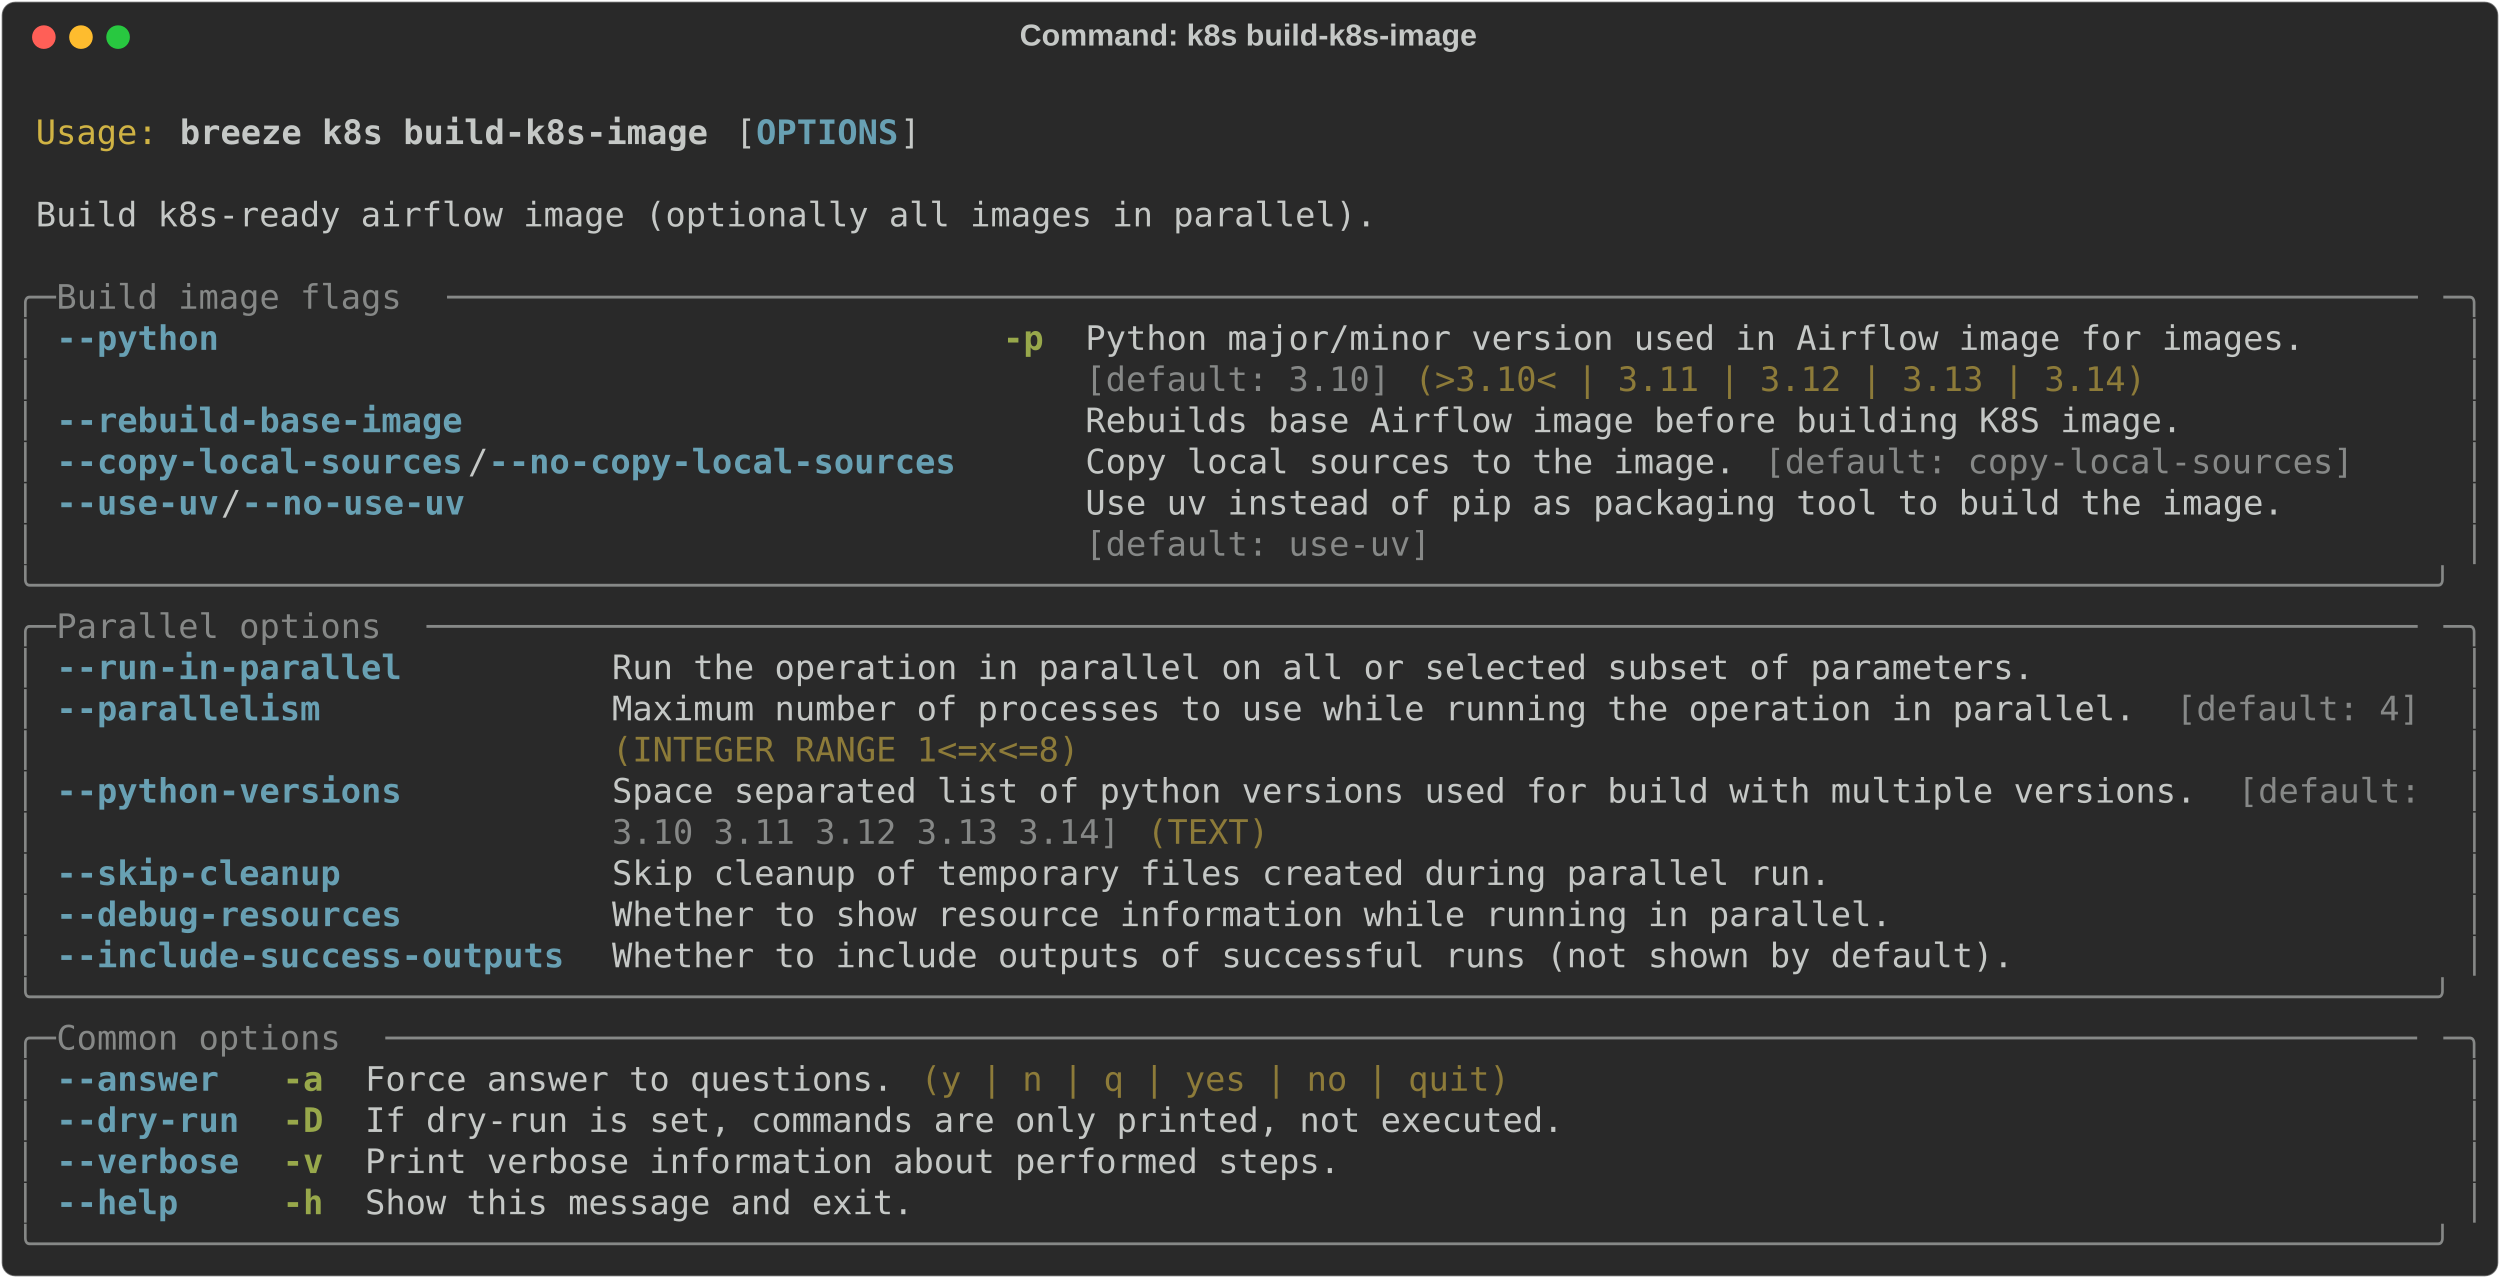
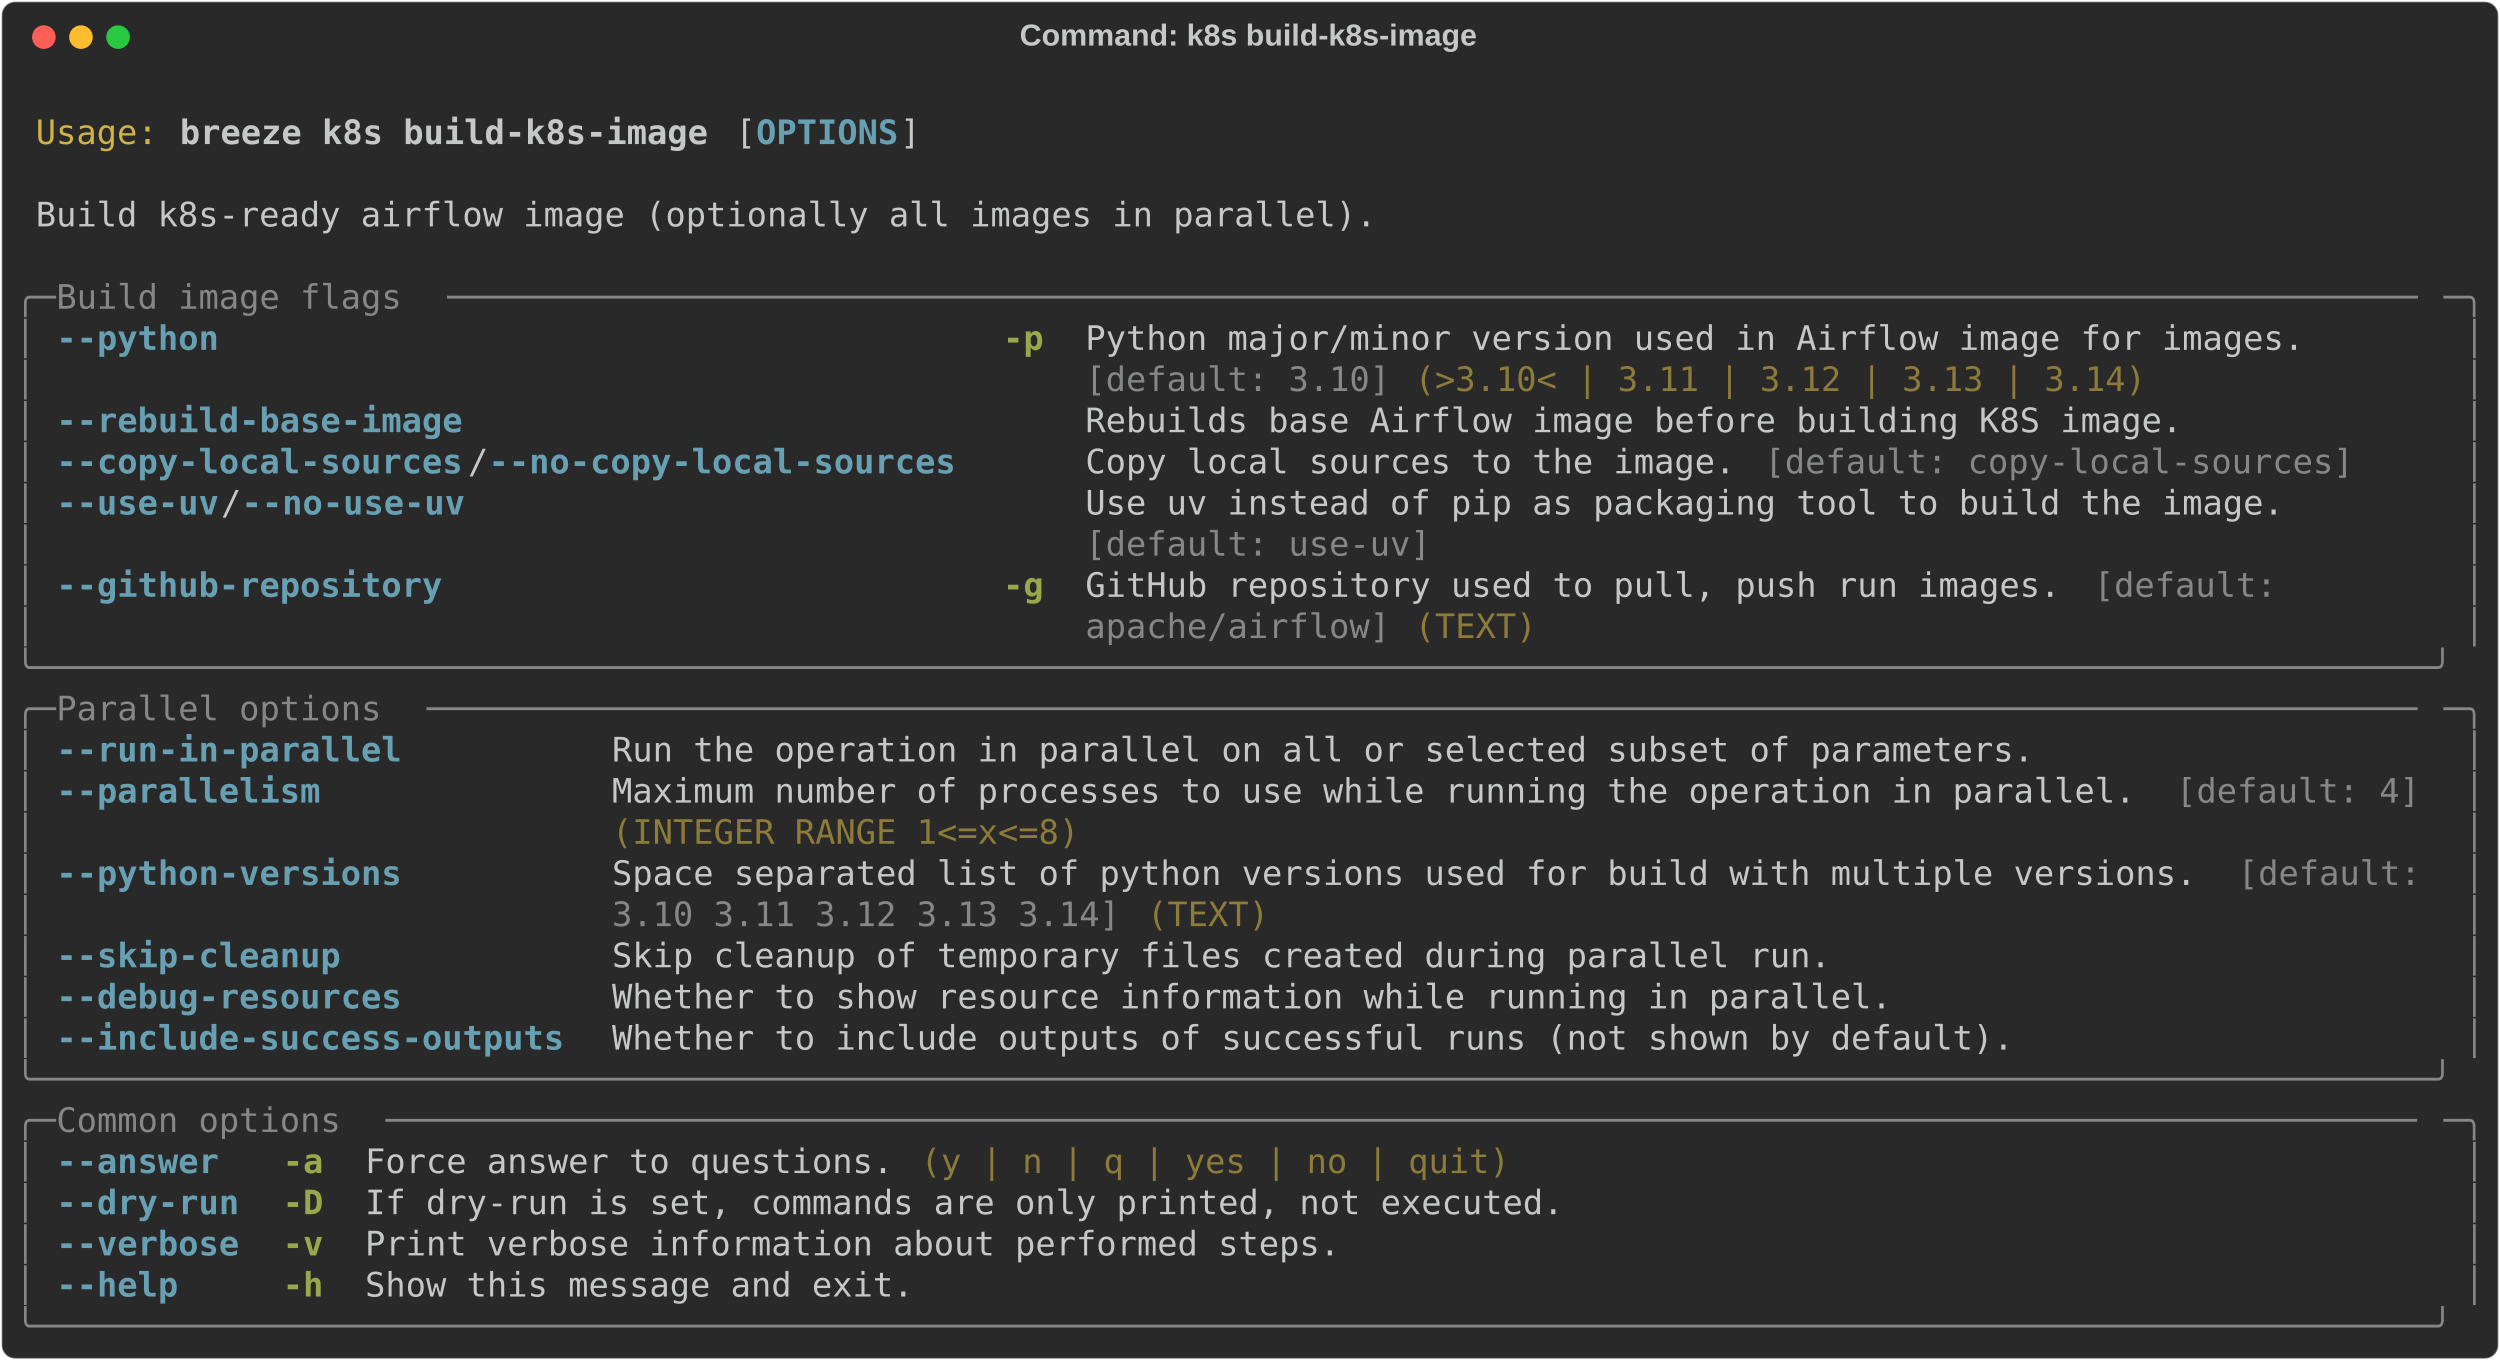
- <svg xmlns="http://www.w3.org/2000/svg" class="rich-terminal" viewBox="0 0 1482 757.6">
+ <svg xmlns="http://www.w3.org/2000/svg" class="rich-terminal" viewBox="0 0 1482 806.4">
  <style>

    @font-face {
        font-family: "Fira Code";
        src: local("FiraCode-Regular"),
                url("https://cdnjs.cloudflare.com/ajax/libs/firacode/6.2.0/woff2/FiraCode-Regular.woff2") format("woff2"),
                url("https://cdnjs.cloudflare.com/ajax/libs/firacode/6.2.0/woff/FiraCode-Regular.woff") format("woff");
        font-style: normal;
        font-weight: 400;
    }
    @font-face {
        font-family: "Fira Code";
        src: local("FiraCode-Bold"),
                url("https://cdnjs.cloudflare.com/ajax/libs/firacode/6.2.0/woff2/FiraCode-Bold.woff2") format("woff2"),
                url("https://cdnjs.cloudflare.com/ajax/libs/firacode/6.2.0/woff/FiraCode-Bold.woff") format("woff");
        font-style: bold;
        font-weight: 700;
    }

    .breeze-k8s-build-k8s-image-matrix {
        font-family: Fira Code, monospace;
        font-size: 20px;
        line-height: 24.4px;
        font-variant-east-asian: full-width;
    }

    .breeze-k8s-build-k8s-image-title {
        font-size: 18px;
        font-weight: bold;
        font-family: arial;
    }

    .breeze-k8s-build-k8s-image-r1 { fill: #c5c8c6 }
.breeze-k8s-build-k8s-image-r2 { fill: #d0b344 }
.breeze-k8s-build-k8s-image-r3 { fill: #c5c8c6;font-weight: bold }
.breeze-k8s-build-k8s-image-r4 { fill: #68a0b3;font-weight: bold }
.breeze-k8s-build-k8s-image-r5 { fill: #868887 }
.breeze-k8s-build-k8s-image-r6 { fill: #98a84b;font-weight: bold }
.breeze-k8s-build-k8s-image-r7 { fill: #8d7b39 }
    </style>
  <defs>
    <clipPath id="breeze-k8s-build-k8s-image-clip-terminal">
-       <rect x="0" y="0" width="1463.0" height="706.6" />
+       <rect x="0" y="0" width="1463.0" height="755.4" />
    </clipPath>
    <clipPath id="breeze-k8s-build-k8s-image-line-0">
      <rect x="0" y="1.5" width="1464" height="24.65" />
    </clipPath>
    <clipPath id="breeze-k8s-build-k8s-image-line-1">
      <rect x="0" y="25.9" width="1464" height="24.65" />
    </clipPath>
    <clipPath id="breeze-k8s-build-k8s-image-line-2">
      <rect x="0" y="50.3" width="1464" height="24.65" />
    </clipPath>
    <clipPath id="breeze-k8s-build-k8s-image-line-3">
      <rect x="0" y="74.7" width="1464" height="24.65" />
    </clipPath>
    <clipPath id="breeze-k8s-build-k8s-image-line-4">
      <rect x="0" y="99.1" width="1464" height="24.65" />
    </clipPath>
    <clipPath id="breeze-k8s-build-k8s-image-line-5">
      <rect x="0" y="123.5" width="1464" height="24.65" />
    </clipPath>
    <clipPath id="breeze-k8s-build-k8s-image-line-6">
      <rect x="0" y="147.9" width="1464" height="24.65" />
    </clipPath>
    <clipPath id="breeze-k8s-build-k8s-image-line-7">
      <rect x="0" y="172.3" width="1464" height="24.65" />
    </clipPath>
    <clipPath id="breeze-k8s-build-k8s-image-line-8">
      <rect x="0" y="196.7" width="1464" height="24.65" />
    </clipPath>
    <clipPath id="breeze-k8s-build-k8s-image-line-9">
      <rect x="0" y="221.1" width="1464" height="24.65" />
    </clipPath>
    <clipPath id="breeze-k8s-build-k8s-image-line-10">
      <rect x="0" y="245.5" width="1464" height="24.65" />
    </clipPath>
    <clipPath id="breeze-k8s-build-k8s-image-line-11">
      <rect x="0" y="269.9" width="1464" height="24.65" />
    </clipPath>
    <clipPath id="breeze-k8s-build-k8s-image-line-12">
      <rect x="0" y="294.3" width="1464" height="24.65" />
    </clipPath>
    <clipPath id="breeze-k8s-build-k8s-image-line-13">
      <rect x="0" y="318.7" width="1464" height="24.65" />
    </clipPath>
    <clipPath id="breeze-k8s-build-k8s-image-line-14">
      <rect x="0" y="343.1" width="1464" height="24.65" />
    </clipPath>
    <clipPath id="breeze-k8s-build-k8s-image-line-15">
      <rect x="0" y="367.5" width="1464" height="24.65" />
    </clipPath>
    <clipPath id="breeze-k8s-build-k8s-image-line-16">
      <rect x="0" y="391.9" width="1464" height="24.65" />
    </clipPath>
    <clipPath id="breeze-k8s-build-k8s-image-line-17">
      <rect x="0" y="416.3" width="1464" height="24.65" />
    </clipPath>
    <clipPath id="breeze-k8s-build-k8s-image-line-18">
      <rect x="0" y="440.7" width="1464" height="24.65" />
    </clipPath>
    <clipPath id="breeze-k8s-build-k8s-image-line-19">
      <rect x="0" y="465.1" width="1464" height="24.65" />
    </clipPath>
    <clipPath id="breeze-k8s-build-k8s-image-line-20">
      <rect x="0" y="489.5" width="1464" height="24.65" />
    </clipPath>
    <clipPath id="breeze-k8s-build-k8s-image-line-21">
      <rect x="0" y="513.9" width="1464" height="24.65" />
    </clipPath>
    <clipPath id="breeze-k8s-build-k8s-image-line-22">
      <rect x="0" y="538.3" width="1464" height="24.65" />
    </clipPath>
    <clipPath id="breeze-k8s-build-k8s-image-line-23">
      <rect x="0" y="562.7" width="1464" height="24.65" />
    </clipPath>
    <clipPath id="breeze-k8s-build-k8s-image-line-24">
      <rect x="0" y="587.1" width="1464" height="24.65" />
    </clipPath>
    <clipPath id="breeze-k8s-build-k8s-image-line-25">
      <rect x="0" y="611.5" width="1464" height="24.65" />
    </clipPath>
    <clipPath id="breeze-k8s-build-k8s-image-line-26">
      <rect x="0" y="635.9" width="1464" height="24.65" />
    </clipPath>
    <clipPath id="breeze-k8s-build-k8s-image-line-27">
      <rect x="0" y="660.3" width="1464" height="24.65" />
    </clipPath>
+     <clipPath id="breeze-k8s-build-k8s-image-line-28">
+       <rect x="0" y="684.7" width="1464" height="24.65" />
+     </clipPath>
+     <clipPath id="breeze-k8s-build-k8s-image-line-29">
+       <rect x="0" y="709.1" width="1464" height="24.65" />
+     </clipPath>
  </defs>
-   <rect fill="#292929" stroke="rgba(255,255,255,0.35)" stroke-width="1" x="1" y="1" width="1480" height="755.6" rx="8" />
+   <rect fill="#292929" stroke="rgba(255,255,255,0.35)" stroke-width="1" x="1" y="1" width="1480" height="804.4" rx="8" />
  <text class="breeze-k8s-build-k8s-image-title" fill="#c5c8c6" text-anchor="middle" x="740" y="27">Command: k8s build-k8s-image</text>
  <g transform="translate(26,22)">
    <circle cx="0" cy="0" r="7" fill="#ff5f57" />
    <circle cx="22" cy="0" r="7" fill="#febc2e" />
    <circle cx="44" cy="0" r="7" fill="#28c840" />
  </g>
  <g transform="translate(9, 41)" clip-path="url(#breeze-k8s-build-k8s-image-clip-terminal)">
    <g class="breeze-k8s-build-k8s-image-matrix">
      <text class="breeze-k8s-build-k8s-image-r1" x="1464" y="20" textLength="12.2" clip-path="url(#breeze-k8s-build-k8s-image-line-0)">
</text>
      <text class="breeze-k8s-build-k8s-image-r2" x="12.2" y="44.4" textLength="73.2" clip-path="url(#breeze-k8s-build-k8s-image-line-1)">Usage:</text>
      <text class="breeze-k8s-build-k8s-image-r3" x="97.6" y="44.4" textLength="317.2" clip-path="url(#breeze-k8s-build-k8s-image-line-1)">breeze k8s build-k8s-image</text>
      <text class="breeze-k8s-build-k8s-image-r1" x="427" y="44.4" textLength="12.2" clip-path="url(#breeze-k8s-build-k8s-image-line-1)">[</text>
      <text class="breeze-k8s-build-k8s-image-r4" x="439.2" y="44.4" textLength="85.4" clip-path="url(#breeze-k8s-build-k8s-image-line-1)">OPTIONS</text>
      <text class="breeze-k8s-build-k8s-image-r1" x="524.6" y="44.4" textLength="12.2" clip-path="url(#breeze-k8s-build-k8s-image-line-1)">]</text>
      <text class="breeze-k8s-build-k8s-image-r1" x="1464" y="44.4" textLength="12.2" clip-path="url(#breeze-k8s-build-k8s-image-line-1)">
</text>
      <text class="breeze-k8s-build-k8s-image-r1" x="1464" y="68.8" textLength="12.2" clip-path="url(#breeze-k8s-build-k8s-image-line-2)">
</text>
      <text class="breeze-k8s-build-k8s-image-r1" x="12.2" y="93.2" textLength="805.2" clip-path="url(#breeze-k8s-build-k8s-image-line-3)">Build k8s-ready airflow image (optionally all images in parallel).</text>
      <text class="breeze-k8s-build-k8s-image-r1" x="1464" y="93.2" textLength="12.2" clip-path="url(#breeze-k8s-build-k8s-image-line-3)">
</text>
      <text class="breeze-k8s-build-k8s-image-r1" x="1464" y="117.6" textLength="12.2" clip-path="url(#breeze-k8s-build-k8s-image-line-4)">
</text>
      <text class="breeze-k8s-build-k8s-image-r5" x="0" y="142" textLength="24.4" clip-path="url(#breeze-k8s-build-k8s-image-line-5)">╭─</text>
      <text class="breeze-k8s-build-k8s-image-r5" x="24.4" y="142" textLength="231.8" clip-path="url(#breeze-k8s-build-k8s-image-line-5)"> Build image flags </text>
      <text class="breeze-k8s-build-k8s-image-r5" x="256.2" y="142" textLength="1183.4" clip-path="url(#breeze-k8s-build-k8s-image-line-5)">─────────────────────────────────────────────────────────────────────────────────────────────────</text>
      <text class="breeze-k8s-build-k8s-image-r5" x="1439.6" y="142" textLength="24.4" clip-path="url(#breeze-k8s-build-k8s-image-line-5)">─╮</text>
      <text class="breeze-k8s-build-k8s-image-r1" x="1464" y="142" textLength="12.2" clip-path="url(#breeze-k8s-build-k8s-image-line-5)">
</text>
      <text class="breeze-k8s-build-k8s-image-r5" x="0" y="166.4" textLength="12.2" clip-path="url(#breeze-k8s-build-k8s-image-line-6)">│</text>
      <text class="breeze-k8s-build-k8s-image-r4" x="24.4" y="166.4" textLength="536.8" clip-path="url(#breeze-k8s-build-k8s-image-line-6)">--python                                    </text>
      <text class="breeze-k8s-build-k8s-image-r6" x="585.6" y="166.4" textLength="24.4" clip-path="url(#breeze-k8s-build-k8s-image-line-6)">-p</text>
      <text class="breeze-k8s-build-k8s-image-r1" x="634.4" y="166.4" textLength="805.2" clip-path="url(#breeze-k8s-build-k8s-image-line-6)">Python major/minor version used in Airflow image for images.      </text>
      <text class="breeze-k8s-build-k8s-image-r5" x="1451.8" y="166.4" textLength="12.2" clip-path="url(#breeze-k8s-build-k8s-image-line-6)">│</text>
      <text class="breeze-k8s-build-k8s-image-r1" x="1464" y="166.4" textLength="12.2" clip-path="url(#breeze-k8s-build-k8s-image-line-6)">
</text>
      <text class="breeze-k8s-build-k8s-image-r5" x="0" y="190.8" textLength="12.2" clip-path="url(#breeze-k8s-build-k8s-image-line-7)">│</text>
      <text class="breeze-k8s-build-k8s-image-r5" x="634.4" y="190.8" textLength="183" clip-path="url(#breeze-k8s-build-k8s-image-line-7)">[default: 3.10]</text>
      <text class="breeze-k8s-build-k8s-image-r7" x="829.6" y="190.8" textLength="439.2" clip-path="url(#breeze-k8s-build-k8s-image-line-7)">(&gt;3.10&lt; | 3.11 | 3.12 | 3.13 | 3.14)</text>
      <text class="breeze-k8s-build-k8s-image-r5" x="1451.8" y="190.8" textLength="12.2" clip-path="url(#breeze-k8s-build-k8s-image-line-7)">│</text>
      <text class="breeze-k8s-build-k8s-image-r1" x="1464" y="190.8" textLength="12.2" clip-path="url(#breeze-k8s-build-k8s-image-line-7)">
</text>
      <text class="breeze-k8s-build-k8s-image-r5" x="0" y="215.2" textLength="12.2" clip-path="url(#breeze-k8s-build-k8s-image-line-8)">│</text>
      <text class="breeze-k8s-build-k8s-image-r4" x="24.4" y="215.2" textLength="536.8" clip-path="url(#breeze-k8s-build-k8s-image-line-8)">--rebuild-base-image                        </text>
      <text class="breeze-k8s-build-k8s-image-r1" x="634.4" y="215.2" textLength="658.8" clip-path="url(#breeze-k8s-build-k8s-image-line-8)">Rebuilds base Airflow image before building K8S image.</text>
      <text class="breeze-k8s-build-k8s-image-r5" x="1451.8" y="215.2" textLength="12.2" clip-path="url(#breeze-k8s-build-k8s-image-line-8)">│</text>
      <text class="breeze-k8s-build-k8s-image-r1" x="1464" y="215.2" textLength="12.2" clip-path="url(#breeze-k8s-build-k8s-image-line-8)">
</text>
      <text class="breeze-k8s-build-k8s-image-r5" x="0" y="239.6" textLength="12.2" clip-path="url(#breeze-k8s-build-k8s-image-line-9)">│</text>
      <text class="breeze-k8s-build-k8s-image-r4" x="24.4" y="239.6" textLength="244" clip-path="url(#breeze-k8s-build-k8s-image-line-9)">--copy-local-sources</text>
      <text class="breeze-k8s-build-k8s-image-r1" x="268.4" y="239.6" textLength="12.2" clip-path="url(#breeze-k8s-build-k8s-image-line-9)">/</text>
      <text class="breeze-k8s-build-k8s-image-r4" x="280.6" y="239.6" textLength="280.6" clip-path="url(#breeze-k8s-build-k8s-image-line-9)">--no-copy-local-sources</text>
      <text class="breeze-k8s-build-k8s-image-r1" x="634.4" y="239.6" textLength="402.6" clip-path="url(#breeze-k8s-build-k8s-image-line-9)">Copy local sources to the image. </text>
      <text class="breeze-k8s-build-k8s-image-r5" x="1037" y="239.6" textLength="353.8" clip-path="url(#breeze-k8s-build-k8s-image-line-9)">[default: copy-local-sources]</text>
      <text class="breeze-k8s-build-k8s-image-r5" x="1451.8" y="239.6" textLength="12.2" clip-path="url(#breeze-k8s-build-k8s-image-line-9)">│</text>
      <text class="breeze-k8s-build-k8s-image-r1" x="1464" y="239.6" textLength="12.2" clip-path="url(#breeze-k8s-build-k8s-image-line-9)">
</text>
      <text class="breeze-k8s-build-k8s-image-r5" x="0" y="264" textLength="12.2" clip-path="url(#breeze-k8s-build-k8s-image-line-10)">│</text>
      <text class="breeze-k8s-build-k8s-image-r4" x="24.4" y="264" textLength="97.6" clip-path="url(#breeze-k8s-build-k8s-image-line-10)">--use-uv</text>
      <text class="breeze-k8s-build-k8s-image-r1" x="122" y="264" textLength="12.2" clip-path="url(#breeze-k8s-build-k8s-image-line-10)">/</text>
      <text class="breeze-k8s-build-k8s-image-r4" x="134.2" y="264" textLength="134.2" clip-path="url(#breeze-k8s-build-k8s-image-line-10)">--no-use-uv</text>
      <text class="breeze-k8s-build-k8s-image-r1" x="634.4" y="264" textLength="805.2" clip-path="url(#breeze-k8s-build-k8s-image-line-10)">Use uv instead of pip as packaging tool to build the image.       </text>
      <text class="breeze-k8s-build-k8s-image-r5" x="1451.8" y="264" textLength="12.2" clip-path="url(#breeze-k8s-build-k8s-image-line-10)">│</text>
      <text class="breeze-k8s-build-k8s-image-r1" x="1464" y="264" textLength="12.2" clip-path="url(#breeze-k8s-build-k8s-image-line-10)">
</text>
      <text class="breeze-k8s-build-k8s-image-r5" x="0" y="288.4" textLength="12.2" clip-path="url(#breeze-k8s-build-k8s-image-line-11)">│</text>
      <text class="breeze-k8s-build-k8s-image-r5" x="634.4" y="288.4" textLength="207.4" clip-path="url(#breeze-k8s-build-k8s-image-line-11)">[default: use-uv]</text>
      <text class="breeze-k8s-build-k8s-image-r5" x="1451.8" y="288.4" textLength="12.2" clip-path="url(#breeze-k8s-build-k8s-image-line-11)">│</text>
      <text class="breeze-k8s-build-k8s-image-r1" x="1464" y="288.4" textLength="12.2" clip-path="url(#breeze-k8s-build-k8s-image-line-11)">
</text>
-       <text class="breeze-k8s-build-k8s-image-r5" x="0" y="312.8" textLength="1464" clip-path="url(#breeze-k8s-build-k8s-image-line-12)">╰──────────────────────────────────────────────────────────────────────────────────────────────────────────────────────╯</text>
+       <text class="breeze-k8s-build-k8s-image-r5" x="0" y="312.8" textLength="12.2" clip-path="url(#breeze-k8s-build-k8s-image-line-12)">│</text>
+       <text class="breeze-k8s-build-k8s-image-r4" x="24.4" y="312.8" textLength="536.8" clip-path="url(#breeze-k8s-build-k8s-image-line-12)">--github-repository                         </text>
+       <text class="breeze-k8s-build-k8s-image-r6" x="585.6" y="312.8" textLength="24.4" clip-path="url(#breeze-k8s-build-k8s-image-line-12)">-g</text>
+       <text class="breeze-k8s-build-k8s-image-r1" x="634.4" y="312.8" textLength="597.8" clip-path="url(#breeze-k8s-build-k8s-image-line-12)">GitHub repository used to pull, push run images. </text>
+       <text class="breeze-k8s-build-k8s-image-r5" x="1232.2" y="312.8" textLength="122" clip-path="url(#breeze-k8s-build-k8s-image-line-12)">[default: </text>
+       <text class="breeze-k8s-build-k8s-image-r5" x="1451.8" y="312.8" textLength="12.2" clip-path="url(#breeze-k8s-build-k8s-image-line-12)">│</text>
      <text class="breeze-k8s-build-k8s-image-r1" x="1464" y="312.8" textLength="12.2" clip-path="url(#breeze-k8s-build-k8s-image-line-12)">
</text>
-       <text class="breeze-k8s-build-k8s-image-r5" x="0" y="337.2" textLength="24.4" clip-path="url(#breeze-k8s-build-k8s-image-line-13)">╭─</text>
-       <text class="breeze-k8s-build-k8s-image-r5" x="24.4" y="337.2" textLength="219.6" clip-path="url(#breeze-k8s-build-k8s-image-line-13)"> Parallel options </text>
-       <text class="breeze-k8s-build-k8s-image-r5" x="244" y="337.2" textLength="1195.6" clip-path="url(#breeze-k8s-build-k8s-image-line-13)">──────────────────────────────────────────────────────────────────────────────────────────────────</text>
-       <text class="breeze-k8s-build-k8s-image-r5" x="1439.6" y="337.2" textLength="24.4" clip-path="url(#breeze-k8s-build-k8s-image-line-13)">─╮</text>
+       <text class="breeze-k8s-build-k8s-image-r5" x="0" y="337.2" textLength="12.2" clip-path="url(#breeze-k8s-build-k8s-image-line-13)">│</text>
+       <text class="breeze-k8s-build-k8s-image-r5" x="634.4" y="337.2" textLength="183" clip-path="url(#breeze-k8s-build-k8s-image-line-13)">apache/airflow]</text>
+       <text class="breeze-k8s-build-k8s-image-r7" x="829.6" y="337.2" textLength="73.2" clip-path="url(#breeze-k8s-build-k8s-image-line-13)">(TEXT)</text>
+       <text class="breeze-k8s-build-k8s-image-r5" x="1451.8" y="337.2" textLength="12.2" clip-path="url(#breeze-k8s-build-k8s-image-line-13)">│</text>
      <text class="breeze-k8s-build-k8s-image-r1" x="1464" y="337.2" textLength="12.2" clip-path="url(#breeze-k8s-build-k8s-image-line-13)">
</text>
-       <text class="breeze-k8s-build-k8s-image-r5" x="0" y="361.6" textLength="12.2" clip-path="url(#breeze-k8s-build-k8s-image-line-14)">│</text>
-       <text class="breeze-k8s-build-k8s-image-r4" x="24.4" y="361.6" textLength="305" clip-path="url(#breeze-k8s-build-k8s-image-line-14)">--run-in-parallel        </text>
-       <text class="breeze-k8s-build-k8s-image-r1" x="353.8" y="361.6" textLength="854" clip-path="url(#breeze-k8s-build-k8s-image-line-14)">Run the operation in parallel on all or selected subset of parameters.</text>
-       <text class="breeze-k8s-build-k8s-image-r5" x="1451.8" y="361.6" textLength="12.2" clip-path="url(#breeze-k8s-build-k8s-image-line-14)">│</text>
+       <text class="breeze-k8s-build-k8s-image-r5" x="0" y="361.6" textLength="1464" clip-path="url(#breeze-k8s-build-k8s-image-line-14)">╰──────────────────────────────────────────────────────────────────────────────────────────────────────────────────────╯</text>
      <text class="breeze-k8s-build-k8s-image-r1" x="1464" y="361.6" textLength="12.2" clip-path="url(#breeze-k8s-build-k8s-image-line-14)">
</text>
-       <text class="breeze-k8s-build-k8s-image-r5" x="0" y="386" textLength="12.2" clip-path="url(#breeze-k8s-build-k8s-image-line-15)">│</text>
-       <text class="breeze-k8s-build-k8s-image-r4" x="24.4" y="386" textLength="305" clip-path="url(#breeze-k8s-build-k8s-image-line-15)">--parallelism            </text>
-       <text class="breeze-k8s-build-k8s-image-r1" x="353.8" y="386" textLength="927.2" clip-path="url(#breeze-k8s-build-k8s-image-line-15)">Maximum number of processes to use while running the operation in parallel. </text>
-       <text class="breeze-k8s-build-k8s-image-r5" x="1281" y="386" textLength="146.4" clip-path="url(#breeze-k8s-build-k8s-image-line-15)">[default: 4]</text>
-       <text class="breeze-k8s-build-k8s-image-r5" x="1451.8" y="386" textLength="12.2" clip-path="url(#breeze-k8s-build-k8s-image-line-15)">│</text>
+       <text class="breeze-k8s-build-k8s-image-r5" x="0" y="386" textLength="24.4" clip-path="url(#breeze-k8s-build-k8s-image-line-15)">╭─</text>
+       <text class="breeze-k8s-build-k8s-image-r5" x="24.4" y="386" textLength="219.6" clip-path="url(#breeze-k8s-build-k8s-image-line-15)"> Parallel options </text>
+       <text class="breeze-k8s-build-k8s-image-r5" x="244" y="386" textLength="1195.6" clip-path="url(#breeze-k8s-build-k8s-image-line-15)">──────────────────────────────────────────────────────────────────────────────────────────────────</text>
+       <text class="breeze-k8s-build-k8s-image-r5" x="1439.6" y="386" textLength="24.4" clip-path="url(#breeze-k8s-build-k8s-image-line-15)">─╮</text>
      <text class="breeze-k8s-build-k8s-image-r1" x="1464" y="386" textLength="12.2" clip-path="url(#breeze-k8s-build-k8s-image-line-15)">
</text>
      <text class="breeze-k8s-build-k8s-image-r5" x="0" y="410.4" textLength="12.2" clip-path="url(#breeze-k8s-build-k8s-image-line-16)">│</text>
-       <text class="breeze-k8s-build-k8s-image-r7" x="353.8" y="410.4" textLength="280.6" clip-path="url(#breeze-k8s-build-k8s-image-line-16)">(INTEGER RANGE 1&lt;=x&lt;=8)</text>
+       <text class="breeze-k8s-build-k8s-image-r4" x="24.4" y="410.4" textLength="305" clip-path="url(#breeze-k8s-build-k8s-image-line-16)">--run-in-parallel        </text>
+       <text class="breeze-k8s-build-k8s-image-r1" x="353.8" y="410.4" textLength="854" clip-path="url(#breeze-k8s-build-k8s-image-line-16)">Run the operation in parallel on all or selected subset of parameters.</text>
      <text class="breeze-k8s-build-k8s-image-r5" x="1451.8" y="410.4" textLength="12.2" clip-path="url(#breeze-k8s-build-k8s-image-line-16)">│</text>
      <text class="breeze-k8s-build-k8s-image-r1" x="1464" y="410.4" textLength="12.2" clip-path="url(#breeze-k8s-build-k8s-image-line-16)">
</text>
      <text class="breeze-k8s-build-k8s-image-r5" x="0" y="434.8" textLength="12.2" clip-path="url(#breeze-k8s-build-k8s-image-line-17)">│</text>
-       <text class="breeze-k8s-build-k8s-image-r4" x="24.4" y="434.8" textLength="305" clip-path="url(#breeze-k8s-build-k8s-image-line-17)">--python-versions        </text>
-       <text class="breeze-k8s-build-k8s-image-r1" x="353.8" y="434.8" textLength="963.8" clip-path="url(#breeze-k8s-build-k8s-image-line-17)">Space separated list of python versions used for build with multiple versions. </text>
-       <text class="breeze-k8s-build-k8s-image-r5" x="1317.6" y="434.8" textLength="122" clip-path="url(#breeze-k8s-build-k8s-image-line-17)">[default: </text>
+       <text class="breeze-k8s-build-k8s-image-r4" x="24.4" y="434.8" textLength="305" clip-path="url(#breeze-k8s-build-k8s-image-line-17)">--parallelism            </text>
+       <text class="breeze-k8s-build-k8s-image-r1" x="353.8" y="434.8" textLength="927.2" clip-path="url(#breeze-k8s-build-k8s-image-line-17)">Maximum number of processes to use while running the operation in parallel. </text>
+       <text class="breeze-k8s-build-k8s-image-r5" x="1281" y="434.8" textLength="146.4" clip-path="url(#breeze-k8s-build-k8s-image-line-17)">[default: 4]</text>
      <text class="breeze-k8s-build-k8s-image-r5" x="1451.8" y="434.8" textLength="12.2" clip-path="url(#breeze-k8s-build-k8s-image-line-17)">│</text>
      <text class="breeze-k8s-build-k8s-image-r1" x="1464" y="434.8" textLength="12.2" clip-path="url(#breeze-k8s-build-k8s-image-line-17)">
</text>
      <text class="breeze-k8s-build-k8s-image-r5" x="0" y="459.2" textLength="12.2" clip-path="url(#breeze-k8s-build-k8s-image-line-18)">│</text>
-       <text class="breeze-k8s-build-k8s-image-r5" x="353.8" y="459.2" textLength="305" clip-path="url(#breeze-k8s-build-k8s-image-line-18)">3.10 3.11 3.12 3.13 3.14]</text>
-       <text class="breeze-k8s-build-k8s-image-r7" x="671" y="459.2" textLength="73.2" clip-path="url(#breeze-k8s-build-k8s-image-line-18)">(TEXT)</text>
+       <text class="breeze-k8s-build-k8s-image-r7" x="353.8" y="459.2" textLength="280.6" clip-path="url(#breeze-k8s-build-k8s-image-line-18)">(INTEGER RANGE 1&lt;=x&lt;=8)</text>
      <text class="breeze-k8s-build-k8s-image-r5" x="1451.8" y="459.2" textLength="12.2" clip-path="url(#breeze-k8s-build-k8s-image-line-18)">│</text>
      <text class="breeze-k8s-build-k8s-image-r1" x="1464" y="459.2" textLength="12.2" clip-path="url(#breeze-k8s-build-k8s-image-line-18)">
</text>
      <text class="breeze-k8s-build-k8s-image-r5" x="0" y="483.6" textLength="12.2" clip-path="url(#breeze-k8s-build-k8s-image-line-19)">│</text>
-       <text class="breeze-k8s-build-k8s-image-r4" x="24.4" y="483.6" textLength="305" clip-path="url(#breeze-k8s-build-k8s-image-line-19)">--skip-cleanup           </text>
-       <text class="breeze-k8s-build-k8s-image-r1" x="353.8" y="483.6" textLength="732" clip-path="url(#breeze-k8s-build-k8s-image-line-19)">Skip cleanup of temporary files created during parallel run.</text>
+       <text class="breeze-k8s-build-k8s-image-r4" x="24.4" y="483.6" textLength="305" clip-path="url(#breeze-k8s-build-k8s-image-line-19)">--python-versions        </text>
+       <text class="breeze-k8s-build-k8s-image-r1" x="353.8" y="483.6" textLength="963.8" clip-path="url(#breeze-k8s-build-k8s-image-line-19)">Space separated list of python versions used for build with multiple versions. </text>
+       <text class="breeze-k8s-build-k8s-image-r5" x="1317.6" y="483.6" textLength="122" clip-path="url(#breeze-k8s-build-k8s-image-line-19)">[default: </text>
      <text class="breeze-k8s-build-k8s-image-r5" x="1451.8" y="483.6" textLength="12.2" clip-path="url(#breeze-k8s-build-k8s-image-line-19)">│</text>
      <text class="breeze-k8s-build-k8s-image-r1" x="1464" y="483.6" textLength="12.2" clip-path="url(#breeze-k8s-build-k8s-image-line-19)">
</text>
      <text class="breeze-k8s-build-k8s-image-r5" x="0" y="508" textLength="12.2" clip-path="url(#breeze-k8s-build-k8s-image-line-20)">│</text>
-       <text class="breeze-k8s-build-k8s-image-r4" x="24.4" y="508" textLength="305" clip-path="url(#breeze-k8s-build-k8s-image-line-20)">--debug-resources        </text>
-       <text class="breeze-k8s-build-k8s-image-r1" x="353.8" y="508" textLength="768.6" clip-path="url(#breeze-k8s-build-k8s-image-line-20)">Whether to show resource information while running in parallel.</text>
+       <text class="breeze-k8s-build-k8s-image-r5" x="353.8" y="508" textLength="305" clip-path="url(#breeze-k8s-build-k8s-image-line-20)">3.10 3.11 3.12 3.13 3.14]</text>
+       <text class="breeze-k8s-build-k8s-image-r7" x="671" y="508" textLength="73.2" clip-path="url(#breeze-k8s-build-k8s-image-line-20)">(TEXT)</text>
      <text class="breeze-k8s-build-k8s-image-r5" x="1451.8" y="508" textLength="12.2" clip-path="url(#breeze-k8s-build-k8s-image-line-20)">│</text>
      <text class="breeze-k8s-build-k8s-image-r1" x="1464" y="508" textLength="12.2" clip-path="url(#breeze-k8s-build-k8s-image-line-20)">
</text>
      <text class="breeze-k8s-build-k8s-image-r5" x="0" y="532.4" textLength="12.2" clip-path="url(#breeze-k8s-build-k8s-image-line-21)">│</text>
-       <text class="breeze-k8s-build-k8s-image-r4" x="24.4" y="532.4" textLength="305" clip-path="url(#breeze-k8s-build-k8s-image-line-21)">--include-success-outputs</text>
-       <text class="breeze-k8s-build-k8s-image-r1" x="353.8" y="532.4" textLength="841.8" clip-path="url(#breeze-k8s-build-k8s-image-line-21)">Whether to include outputs of successful runs (not shown by default).</text>
+       <text class="breeze-k8s-build-k8s-image-r4" x="24.4" y="532.4" textLength="305" clip-path="url(#breeze-k8s-build-k8s-image-line-21)">--skip-cleanup           </text>
+       <text class="breeze-k8s-build-k8s-image-r1" x="353.8" y="532.4" textLength="732" clip-path="url(#breeze-k8s-build-k8s-image-line-21)">Skip cleanup of temporary files created during parallel run.</text>
      <text class="breeze-k8s-build-k8s-image-r5" x="1451.8" y="532.4" textLength="12.2" clip-path="url(#breeze-k8s-build-k8s-image-line-21)">│</text>
      <text class="breeze-k8s-build-k8s-image-r1" x="1464" y="532.4" textLength="12.2" clip-path="url(#breeze-k8s-build-k8s-image-line-21)">
</text>
-       <text class="breeze-k8s-build-k8s-image-r5" x="0" y="556.8" textLength="1464" clip-path="url(#breeze-k8s-build-k8s-image-line-22)">╰──────────────────────────────────────────────────────────────────────────────────────────────────────────────────────╯</text>
+       <text class="breeze-k8s-build-k8s-image-r5" x="0" y="556.8" textLength="12.2" clip-path="url(#breeze-k8s-build-k8s-image-line-22)">│</text>
+       <text class="breeze-k8s-build-k8s-image-r4" x="24.4" y="556.8" textLength="305" clip-path="url(#breeze-k8s-build-k8s-image-line-22)">--debug-resources        </text>
+       <text class="breeze-k8s-build-k8s-image-r1" x="353.8" y="556.8" textLength="768.6" clip-path="url(#breeze-k8s-build-k8s-image-line-22)">Whether to show resource information while running in parallel.</text>
+       <text class="breeze-k8s-build-k8s-image-r5" x="1451.8" y="556.8" textLength="12.2" clip-path="url(#breeze-k8s-build-k8s-image-line-22)">│</text>
      <text class="breeze-k8s-build-k8s-image-r1" x="1464" y="556.8" textLength="12.2" clip-path="url(#breeze-k8s-build-k8s-image-line-22)">
</text>
-       <text class="breeze-k8s-build-k8s-image-r5" x="0" y="581.2" textLength="24.4" clip-path="url(#breeze-k8s-build-k8s-image-line-23)">╭─</text>
-       <text class="breeze-k8s-build-k8s-image-r5" x="24.4" y="581.2" textLength="195.2" clip-path="url(#breeze-k8s-build-k8s-image-line-23)"> Common options </text>
-       <text class="breeze-k8s-build-k8s-image-r5" x="219.6" y="581.2" textLength="1220" clip-path="url(#breeze-k8s-build-k8s-image-line-23)">────────────────────────────────────────────────────────────────────────────────────────────────────</text>
-       <text class="breeze-k8s-build-k8s-image-r5" x="1439.6" y="581.2" textLength="24.4" clip-path="url(#breeze-k8s-build-k8s-image-line-23)">─╮</text>
+       <text class="breeze-k8s-build-k8s-image-r5" x="0" y="581.2" textLength="12.2" clip-path="url(#breeze-k8s-build-k8s-image-line-23)">│</text>
+       <text class="breeze-k8s-build-k8s-image-r4" x="24.4" y="581.2" textLength="305" clip-path="url(#breeze-k8s-build-k8s-image-line-23)">--include-success-outputs</text>
+       <text class="breeze-k8s-build-k8s-image-r1" x="353.8" y="581.2" textLength="841.8" clip-path="url(#breeze-k8s-build-k8s-image-line-23)">Whether to include outputs of successful runs (not shown by default).</text>
+       <text class="breeze-k8s-build-k8s-image-r5" x="1451.8" y="581.2" textLength="12.2" clip-path="url(#breeze-k8s-build-k8s-image-line-23)">│</text>
      <text class="breeze-k8s-build-k8s-image-r1" x="1464" y="581.2" textLength="12.2" clip-path="url(#breeze-k8s-build-k8s-image-line-23)">
</text>
-       <text class="breeze-k8s-build-k8s-image-r5" x="0" y="605.6" textLength="12.2" clip-path="url(#breeze-k8s-build-k8s-image-line-24)">│</text>
-       <text class="breeze-k8s-build-k8s-image-r4" x="24.4" y="605.6" textLength="109.8" clip-path="url(#breeze-k8s-build-k8s-image-line-24)">--answer </text>
-       <text class="breeze-k8s-build-k8s-image-r6" x="158.6" y="605.6" textLength="24.4" clip-path="url(#breeze-k8s-build-k8s-image-line-24)">-a</text>
-       <text class="breeze-k8s-build-k8s-image-r1" x="207.4" y="605.6" textLength="329.4" clip-path="url(#breeze-k8s-build-k8s-image-line-24)">Force answer to questions. </text>
-       <text class="breeze-k8s-build-k8s-image-r7" x="536.8" y="605.6" textLength="353.8" clip-path="url(#breeze-k8s-build-k8s-image-line-24)">(y | n | q | yes | no | quit)</text>
-       <text class="breeze-k8s-build-k8s-image-r5" x="1451.8" y="605.6" textLength="12.2" clip-path="url(#breeze-k8s-build-k8s-image-line-24)">│</text>
+       <text class="breeze-k8s-build-k8s-image-r5" x="0" y="605.6" textLength="1464" clip-path="url(#breeze-k8s-build-k8s-image-line-24)">╰──────────────────────────────────────────────────────────────────────────────────────────────────────────────────────╯</text>
      <text class="breeze-k8s-build-k8s-image-r1" x="1464" y="605.6" textLength="12.2" clip-path="url(#breeze-k8s-build-k8s-image-line-24)">
</text>
-       <text class="breeze-k8s-build-k8s-image-r5" x="0" y="630" textLength="12.2" clip-path="url(#breeze-k8s-build-k8s-image-line-25)">│</text>
-       <text class="breeze-k8s-build-k8s-image-r4" x="24.4" y="630" textLength="109.8" clip-path="url(#breeze-k8s-build-k8s-image-line-25)">--dry-run</text>
-       <text class="breeze-k8s-build-k8s-image-r6" x="158.6" y="630" textLength="24.4" clip-path="url(#breeze-k8s-build-k8s-image-line-25)">-D</text>
-       <text class="breeze-k8s-build-k8s-image-r1" x="207.4" y="630" textLength="719.8" clip-path="url(#breeze-k8s-build-k8s-image-line-25)">If dry-run is set, commands are only printed, not executed.</text>
-       <text class="breeze-k8s-build-k8s-image-r5" x="1451.8" y="630" textLength="12.2" clip-path="url(#breeze-k8s-build-k8s-image-line-25)">│</text>
+       <text class="breeze-k8s-build-k8s-image-r5" x="0" y="630" textLength="24.4" clip-path="url(#breeze-k8s-build-k8s-image-line-25)">╭─</text>
+       <text class="breeze-k8s-build-k8s-image-r5" x="24.4" y="630" textLength="195.2" clip-path="url(#breeze-k8s-build-k8s-image-line-25)"> Common options </text>
+       <text class="breeze-k8s-build-k8s-image-r5" x="219.6" y="630" textLength="1220" clip-path="url(#breeze-k8s-build-k8s-image-line-25)">────────────────────────────────────────────────────────────────────────────────────────────────────</text>
+       <text class="breeze-k8s-build-k8s-image-r5" x="1439.6" y="630" textLength="24.4" clip-path="url(#breeze-k8s-build-k8s-image-line-25)">─╮</text>
      <text class="breeze-k8s-build-k8s-image-r1" x="1464" y="630" textLength="12.2" clip-path="url(#breeze-k8s-build-k8s-image-line-25)">
</text>
      <text class="breeze-k8s-build-k8s-image-r5" x="0" y="654.4" textLength="12.2" clip-path="url(#breeze-k8s-build-k8s-image-line-26)">│</text>
-       <text class="breeze-k8s-build-k8s-image-r4" x="24.4" y="654.4" textLength="109.8" clip-path="url(#breeze-k8s-build-k8s-image-line-26)">--verbose</text>
-       <text class="breeze-k8s-build-k8s-image-r6" x="158.6" y="654.4" textLength="24.4" clip-path="url(#breeze-k8s-build-k8s-image-line-26)">-v</text>
-       <text class="breeze-k8s-build-k8s-image-r1" x="207.4" y="654.4" textLength="585.6" clip-path="url(#breeze-k8s-build-k8s-image-line-26)">Print verbose information about performed steps.</text>
+       <text class="breeze-k8s-build-k8s-image-r4" x="24.4" y="654.4" textLength="109.8" clip-path="url(#breeze-k8s-build-k8s-image-line-26)">--answer </text>
+       <text class="breeze-k8s-build-k8s-image-r6" x="158.6" y="654.4" textLength="24.4" clip-path="url(#breeze-k8s-build-k8s-image-line-26)">-a</text>
+       <text class="breeze-k8s-build-k8s-image-r1" x="207.4" y="654.4" textLength="329.4" clip-path="url(#breeze-k8s-build-k8s-image-line-26)">Force answer to questions. </text>
+       <text class="breeze-k8s-build-k8s-image-r7" x="536.8" y="654.4" textLength="353.8" clip-path="url(#breeze-k8s-build-k8s-image-line-26)">(y | n | q | yes | no | quit)</text>
      <text class="breeze-k8s-build-k8s-image-r5" x="1451.8" y="654.4" textLength="12.2" clip-path="url(#breeze-k8s-build-k8s-image-line-26)">│</text>
      <text class="breeze-k8s-build-k8s-image-r1" x="1464" y="654.4" textLength="12.2" clip-path="url(#breeze-k8s-build-k8s-image-line-26)">
</text>
      <text class="breeze-k8s-build-k8s-image-r5" x="0" y="678.8" textLength="12.2" clip-path="url(#breeze-k8s-build-k8s-image-line-27)">│</text>
-       <text class="breeze-k8s-build-k8s-image-r4" x="24.4" y="678.8" textLength="109.8" clip-path="url(#breeze-k8s-build-k8s-image-line-27)">--help   </text>
-       <text class="breeze-k8s-build-k8s-image-r6" x="158.6" y="678.8" textLength="24.4" clip-path="url(#breeze-k8s-build-k8s-image-line-27)">-h</text>
-       <text class="breeze-k8s-build-k8s-image-r1" x="207.4" y="678.8" textLength="329.4" clip-path="url(#breeze-k8s-build-k8s-image-line-27)">Show this message and exit.</text>
+       <text class="breeze-k8s-build-k8s-image-r4" x="24.4" y="678.8" textLength="109.8" clip-path="url(#breeze-k8s-build-k8s-image-line-27)">--dry-run</text>
+       <text class="breeze-k8s-build-k8s-image-r6" x="158.6" y="678.8" textLength="24.4" clip-path="url(#breeze-k8s-build-k8s-image-line-27)">-D</text>
+       <text class="breeze-k8s-build-k8s-image-r1" x="207.4" y="678.8" textLength="719.8" clip-path="url(#breeze-k8s-build-k8s-image-line-27)">If dry-run is set, commands are only printed, not executed.</text>
      <text class="breeze-k8s-build-k8s-image-r5" x="1451.8" y="678.8" textLength="12.2" clip-path="url(#breeze-k8s-build-k8s-image-line-27)">│</text>
      <text class="breeze-k8s-build-k8s-image-r1" x="1464" y="678.8" textLength="12.2" clip-path="url(#breeze-k8s-build-k8s-image-line-27)">
</text>
-       <text class="breeze-k8s-build-k8s-image-r5" x="0" y="703.2" textLength="1464" clip-path="url(#breeze-k8s-build-k8s-image-line-28)">╰──────────────────────────────────────────────────────────────────────────────────────────────────────────────────────╯</text>
+       <text class="breeze-k8s-build-k8s-image-r5" x="0" y="703.2" textLength="12.2" clip-path="url(#breeze-k8s-build-k8s-image-line-28)">│</text>
+       <text class="breeze-k8s-build-k8s-image-r4" x="24.4" y="703.2" textLength="109.8" clip-path="url(#breeze-k8s-build-k8s-image-line-28)">--verbose</text>
+       <text class="breeze-k8s-build-k8s-image-r6" x="158.6" y="703.2" textLength="24.4" clip-path="url(#breeze-k8s-build-k8s-image-line-28)">-v</text>
+       <text class="breeze-k8s-build-k8s-image-r1" x="207.4" y="703.2" textLength="585.6" clip-path="url(#breeze-k8s-build-k8s-image-line-28)">Print verbose information about performed steps.</text>
+       <text class="breeze-k8s-build-k8s-image-r5" x="1451.8" y="703.2" textLength="12.2" clip-path="url(#breeze-k8s-build-k8s-image-line-28)">│</text>
      <text class="breeze-k8s-build-k8s-image-r1" x="1464" y="703.2" textLength="12.2" clip-path="url(#breeze-k8s-build-k8s-image-line-28)">
+ </text>
+       <text class="breeze-k8s-build-k8s-image-r5" x="0" y="727.6" textLength="12.2" clip-path="url(#breeze-k8s-build-k8s-image-line-29)">│</text>
+       <text class="breeze-k8s-build-k8s-image-r4" x="24.4" y="727.6" textLength="109.8" clip-path="url(#breeze-k8s-build-k8s-image-line-29)">--help   </text>
+       <text class="breeze-k8s-build-k8s-image-r6" x="158.6" y="727.6" textLength="24.4" clip-path="url(#breeze-k8s-build-k8s-image-line-29)">-h</text>
+       <text class="breeze-k8s-build-k8s-image-r1" x="207.4" y="727.6" textLength="329.4" clip-path="url(#breeze-k8s-build-k8s-image-line-29)">Show this message and exit.</text>
+       <text class="breeze-k8s-build-k8s-image-r5" x="1451.8" y="727.6" textLength="12.2" clip-path="url(#breeze-k8s-build-k8s-image-line-29)">│</text>
+       <text class="breeze-k8s-build-k8s-image-r1" x="1464" y="727.6" textLength="12.2" clip-path="url(#breeze-k8s-build-k8s-image-line-29)">
+ </text>
+       <text class="breeze-k8s-build-k8s-image-r5" x="0" y="752" textLength="1464" clip-path="url(#breeze-k8s-build-k8s-image-line-30)">╰──────────────────────────────────────────────────────────────────────────────────────────────────────────────────────╯</text>
+       <text class="breeze-k8s-build-k8s-image-r1" x="1464" y="752" textLength="12.2" clip-path="url(#breeze-k8s-build-k8s-image-line-30)">
</text>
    </g>
  </g>
</svg>
